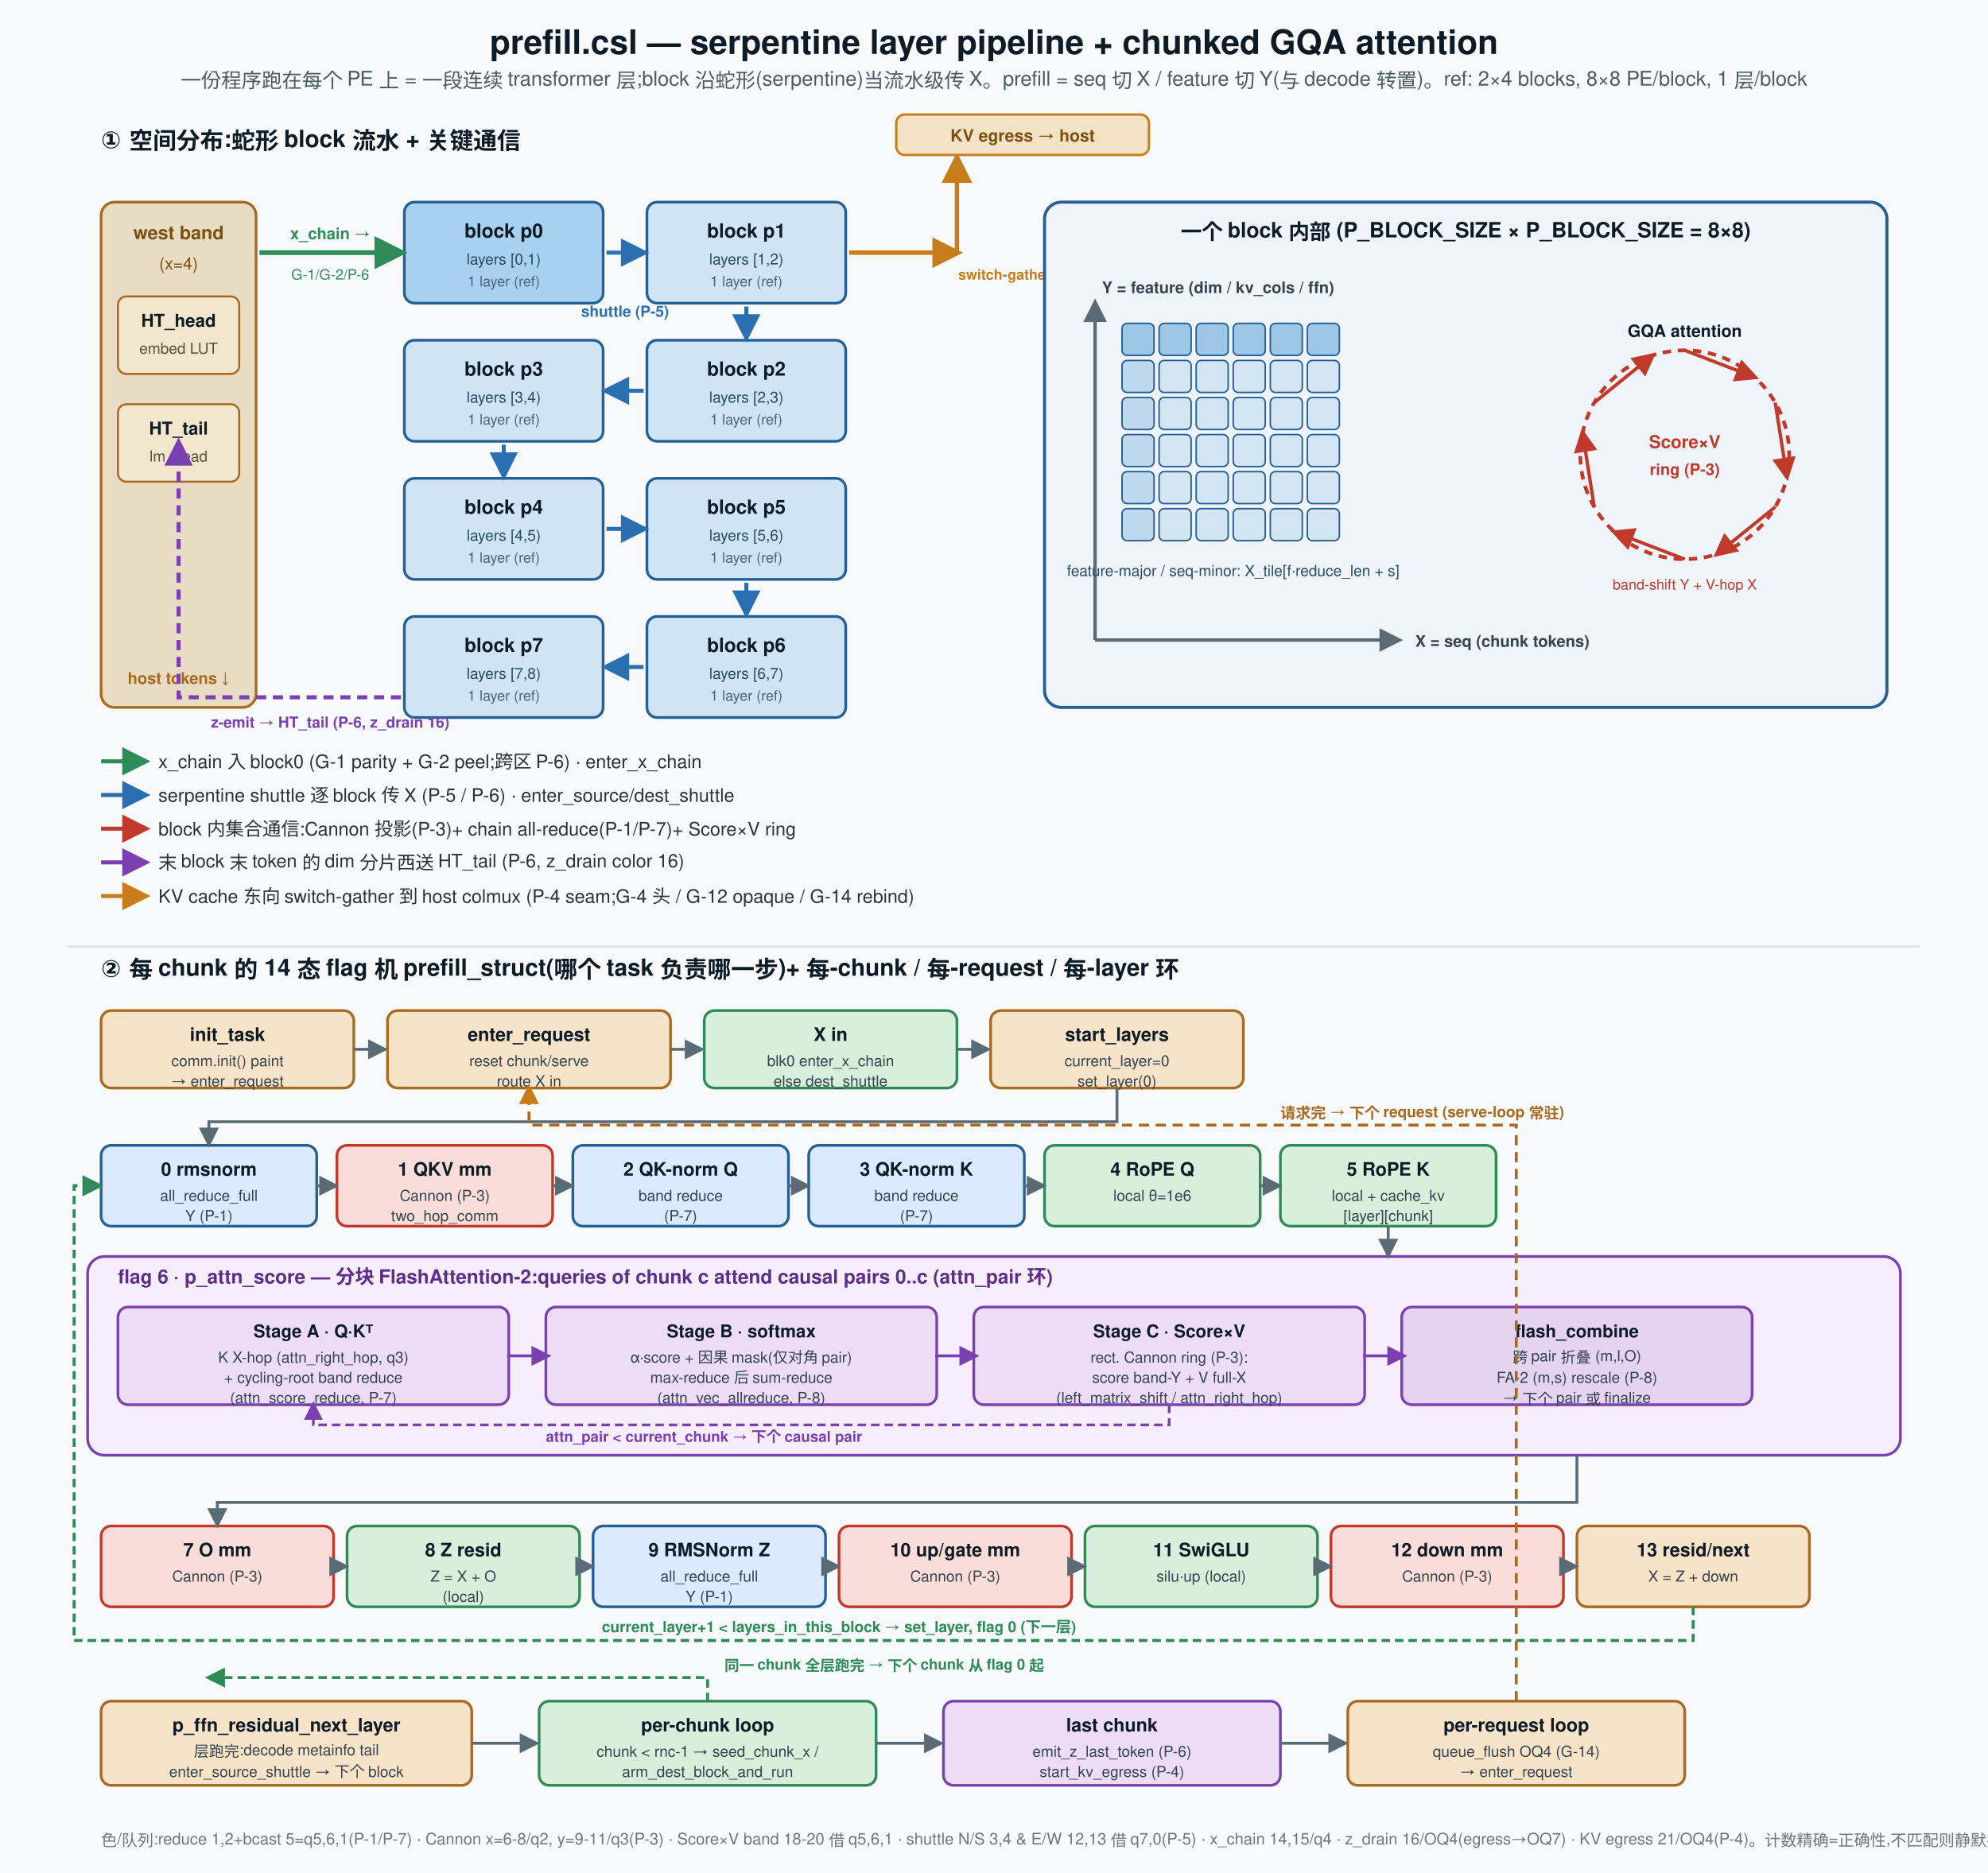
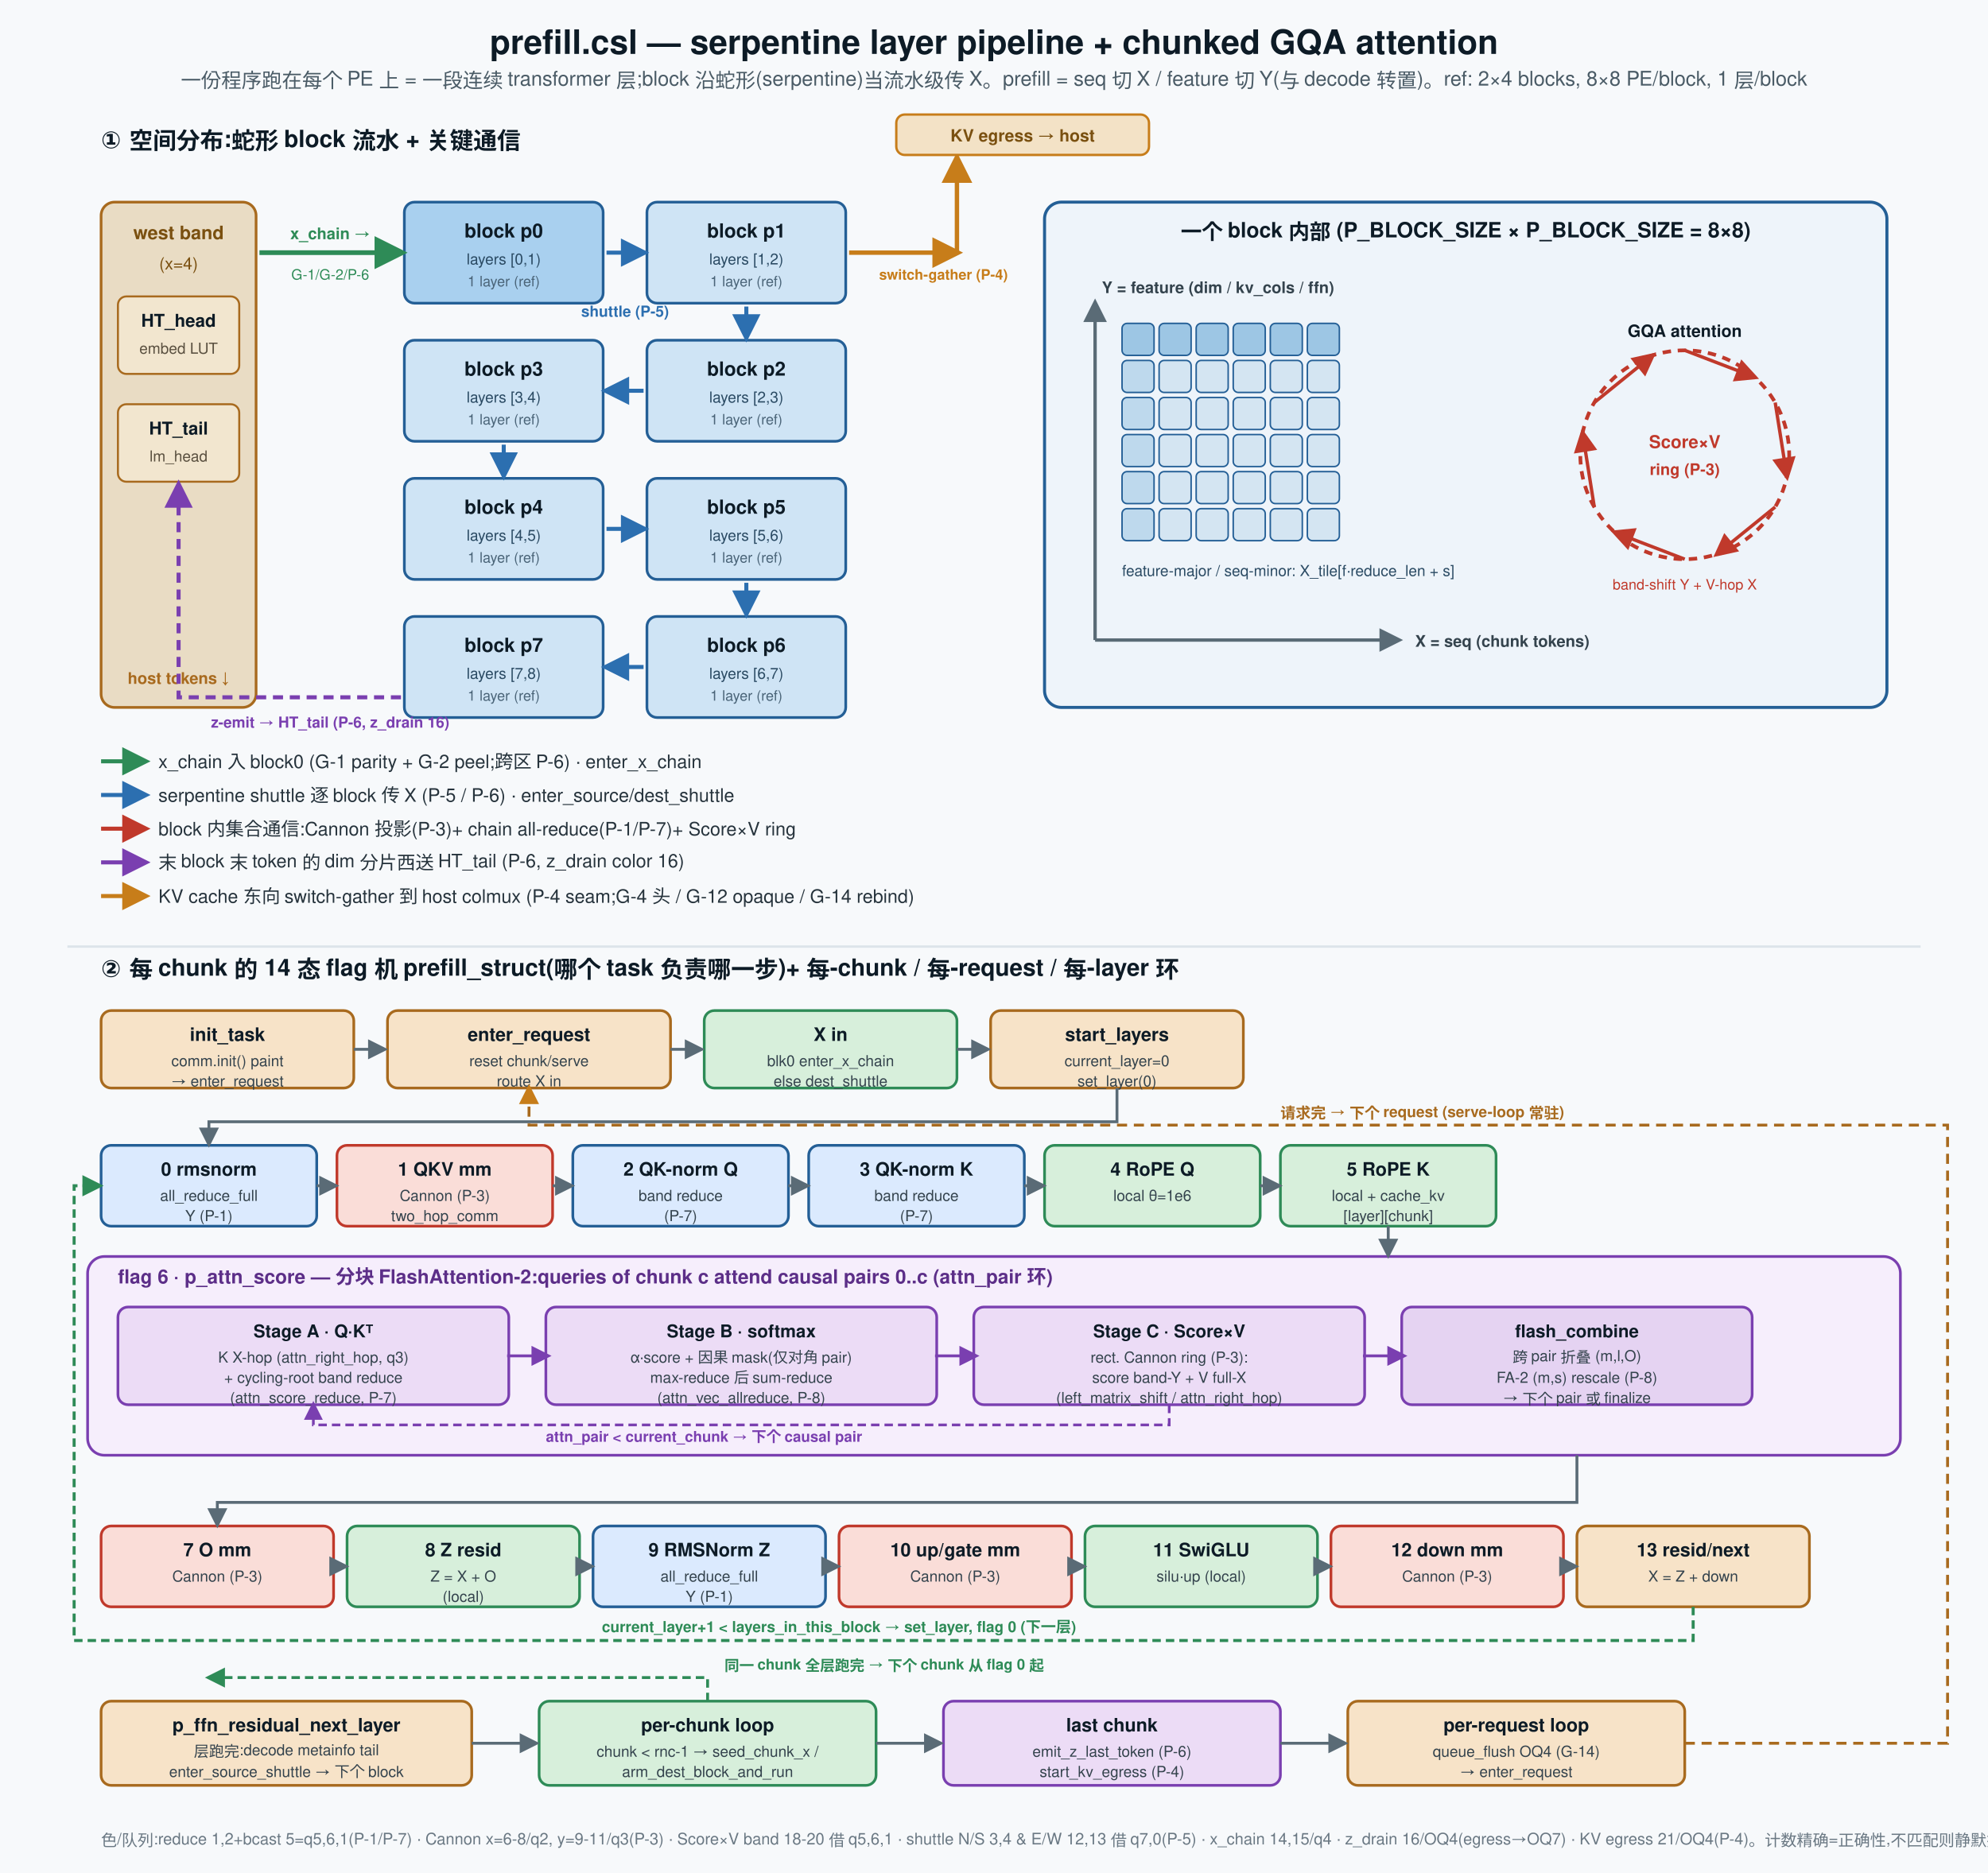
<svg xmlns="http://www.w3.org/2000/svg" width="1180" height="1112" viewBox="0 0 1180 1112" font-family="ui-sans-serif,Segoe UI,Helvetica,Arial">
  <defs>
    <marker id="ar" viewBox="0 0 10 10" refX="8" refY="5" markerWidth="7" markerHeight="7" orient="auto-start-reverse">
      <path d="M0 0 L10 5 L0 10 z" fill="#c0392b" />
    </marker>
    <marker id="ab" viewBox="0 0 10 10" refX="8" refY="5" markerWidth="7" markerHeight="7" orient="auto-start-reverse">
      <path d="M0 0 L10 5 L0 10 z" fill="#2c6fb0" />
    </marker>
    <marker id="ag" viewBox="0 0 10 10" refX="8" refY="5" markerWidth="7" markerHeight="7" orient="auto-start-reverse">
      <path d="M0 0 L10 5 L0 10 z" fill="#2e8b57" />
    </marker>
    <marker id="ap" viewBox="0 0 10 10" refX="8" refY="5" markerWidth="7" markerHeight="7" orient="auto-start-reverse">
      <path d="M0 0 L10 5 L0 10 z" fill="#7a3fb0" />
    </marker>
    <marker id="ao" viewBox="0 0 10 10" refX="8" refY="5" markerWidth="7" markerHeight="7" orient="auto-start-reverse">
      <path d="M0 0 L10 5 L0 10 z" fill="#c77d1a" />
    </marker>
    <marker id="ak" viewBox="0 0 10 10" refX="8" refY="5" markerWidth="7" markerHeight="7" orient="auto-start-reverse">
      <path d="M0 0 L10 5 L0 10 z" fill="#5a6b76" />
    </marker>
  </defs>
  <rect width="1180" height="1112" fill="#f7f9fb" />
  <text x="590.0" y="32" font-size="20" font-weight="700" fill="#0d1b26" text-anchor="middle">prefill.csl — serpentine layer pipeline + chunked GQA attention</text>
  <text x="590.0" y="52" font-size="12" font-weight="500" fill="#4a5b66" text-anchor="middle">一份程序跑在每个 PE 上 = 一段连续 transformer 层;block 沿蛇形(serpentine)当流水级传 X。prefill = seq 切 X / feature 切 Y(与 decode 转置)。ref: 2×4 blocks, 8×8 PE/block, 1 层/block</text>
  <text x="60" y="88" font-size="14" font-weight="700" fill="#0d1b26" text-anchor="start">① 空间分布:蛇形 block 流水 + 关键通信</text>
  <rect x="60" y="120" width="92" height="300" rx="8" fill="#e9dcc4" fill-opacity="1.0" stroke="#a86a1e" stroke-width="1.6" />
  <text x="106.0" y="142" font-size="11" font-weight="700" fill="#7a5010" text-anchor="middle">west band</text>
  <text x="106.0" y="160" font-size="10" font-weight="500" fill="#7a5010" text-anchor="middle">(x=4)</text>
  <rect x="70" y="176" width="72" height="46" rx="5" fill="#f2e6cf" fill-opacity="1.0" stroke="#a86a1e" stroke-width="1.2" />
  <text x="106.0" y="194" font-size="10.5" font-weight="700" fill="#0d1b26" text-anchor="middle">HT_head</text>
  <text x="106.0" y="210" font-size="9" font-weight="500" fill="#5a5040" text-anchor="middle">embed LUT</text>
  <rect x="70" y="240" width="72" height="46" rx="5" fill="#f2e6cf" fill-opacity="1.0" stroke="#a86a1e" stroke-width="1.2" />
  <text x="106.0" y="258" font-size="10.5" font-weight="700" fill="#0d1b26" text-anchor="middle">HT_tail</text>
  <text x="106.0" y="274" font-size="9" font-weight="500" fill="#5a5040" text-anchor="middle">lm_head</text>
  <text x="106.0" y="406" font-size="9.5" font-weight="600" fill="#a86a1e" text-anchor="middle">host tokens ↓</text>
  <rect x="240" y="120" width="118" height="60" rx="6" fill="#a9d0ef" fill-opacity="1.0" stroke="#245f96" stroke-width="1.6" />
  <text x="299.0" y="141" font-size="11.5" font-weight="700" fill="#0d1b26" text-anchor="middle">block p0</text>
  <text x="299.0" y="157" font-size="9" font-weight="500" fill="#2a4a63" text-anchor="middle">layers [0,1)</text>
  <text x="299.0" y="170" font-size="8.5" font-weight="500" fill="#4a6478" text-anchor="middle">1 layer (ref)</text>
  <rect x="384" y="120" width="118" height="60" rx="6" fill="#cfe4f5" fill-opacity="1.0" stroke="#245f96" stroke-width="1.6" />
  <text x="443.0" y="141" font-size="11.5" font-weight="700" fill="#0d1b26" text-anchor="middle">block p1</text>
  <text x="443.0" y="157" font-size="9" font-weight="500" fill="#2a4a63" text-anchor="middle">layers [1,2)</text>
  <text x="443.0" y="170" font-size="8.5" font-weight="500" fill="#4a6478" text-anchor="middle">1 layer (ref)</text>
  <rect x="384" y="202" width="118" height="60" rx="6" fill="#cfe4f5" fill-opacity="1.0" stroke="#245f96" stroke-width="1.6" />
  <text x="443.0" y="223" font-size="11.5" font-weight="700" fill="#0d1b26" text-anchor="middle">block p2</text>
  <text x="443.0" y="239" font-size="9" font-weight="500" fill="#2a4a63" text-anchor="middle">layers [2,3)</text>
  <text x="443.0" y="252" font-size="8.5" font-weight="500" fill="#4a6478" text-anchor="middle">1 layer (ref)</text>
  <rect x="240" y="202" width="118" height="60" rx="6" fill="#cfe4f5" fill-opacity="1.0" stroke="#245f96" stroke-width="1.6" />
  <text x="299.0" y="223" font-size="11.5" font-weight="700" fill="#0d1b26" text-anchor="middle">block p3</text>
  <text x="299.0" y="239" font-size="9" font-weight="500" fill="#2a4a63" text-anchor="middle">layers [3,4)</text>
  <text x="299.0" y="252" font-size="8.5" font-weight="500" fill="#4a6478" text-anchor="middle">1 layer (ref)</text>
  <rect x="240" y="284" width="118" height="60" rx="6" fill="#cfe4f5" fill-opacity="1.0" stroke="#245f96" stroke-width="1.6" />
  <text x="299.0" y="305" font-size="11.5" font-weight="700" fill="#0d1b26" text-anchor="middle">block p4</text>
  <text x="299.0" y="321" font-size="9" font-weight="500" fill="#2a4a63" text-anchor="middle">layers [4,5)</text>
  <text x="299.0" y="334" font-size="8.5" font-weight="500" fill="#4a6478" text-anchor="middle">1 layer (ref)</text>
  <rect x="384" y="284" width="118" height="60" rx="6" fill="#cfe4f5" fill-opacity="1.0" stroke="#245f96" stroke-width="1.6" />
  <text x="443.0" y="305" font-size="11.5" font-weight="700" fill="#0d1b26" text-anchor="middle">block p5</text>
  <text x="443.0" y="321" font-size="9" font-weight="500" fill="#2a4a63" text-anchor="middle">layers [5,6)</text>
  <text x="443.0" y="334" font-size="8.5" font-weight="500" fill="#4a6478" text-anchor="middle">1 layer (ref)</text>
  <rect x="384" y="366" width="118" height="60" rx="6" fill="#cfe4f5" fill-opacity="1.0" stroke="#245f96" stroke-width="1.6" />
  <text x="443.0" y="387" font-size="11.5" font-weight="700" fill="#0d1b26" text-anchor="middle">block p6</text>
  <text x="443.0" y="403" font-size="9" font-weight="500" fill="#2a4a63" text-anchor="middle">layers [6,7)</text>
  <text x="443.0" y="416" font-size="8.5" font-weight="500" fill="#4a6478" text-anchor="middle">1 layer (ref)</text>
  <rect x="240" y="366" width="118" height="60" rx="6" fill="#cfe4f5" fill-opacity="1.0" stroke="#245f96" stroke-width="1.6" />
  <text x="299.0" y="387" font-size="11.5" font-weight="700" fill="#0d1b26" text-anchor="middle">block p7</text>
  <text x="299.0" y="403" font-size="9" font-weight="500" fill="#2a4a63" text-anchor="middle">layers [7,8)</text>
  <text x="299.0" y="416" font-size="8.5" font-weight="500" fill="#4a6478" text-anchor="middle">1 layer (ref)</text>
  <line x1="360" y1="150.0" x2="382" y2="150.0" stroke="#2c6fb0" stroke-width="2.4" marker-end="url(#ab)" />
  <line x1="443.0" y1="182" x2="443.0" y2="200" stroke="#2c6fb0" stroke-width="2.4" marker-end="url(#ab)" />
  <line x1="382" y1="232.0" x2="360" y2="232.0" stroke="#2c6fb0" stroke-width="2.4" marker-end="url(#ab)" />
  <line x1="299.0" y1="264" x2="299.0" y2="282" stroke="#2c6fb0" stroke-width="2.4" marker-end="url(#ab)" />
  <line x1="360" y1="314.0" x2="382" y2="314.0" stroke="#2c6fb0" stroke-width="2.4" marker-end="url(#ab)" />
  <line x1="443.0" y1="346" x2="443.0" y2="364" stroke="#2c6fb0" stroke-width="2.4" marker-end="url(#ab)" />
  <line x1="382" y1="396.0" x2="360" y2="396.0" stroke="#2c6fb0" stroke-width="2.4" marker-end="url(#ab)" />
  <text x="371.0" y="188" font-size="9" font-weight="700" fill="#2c6fb0" text-anchor="middle">shuttle (P-5)</text>
  <line x1="154" y1="150.0" x2="238" y2="150.0" stroke="#2e8b57" stroke-width="2.8" marker-end="url(#ag)" />
  <text x="196.0" y="142.0" font-size="9.5" font-weight="700" fill="#2e8b57" text-anchor="middle">x_chain →</text>
  <text x="196.0" y="166.0" font-size="8.5" font-weight="500" fill="#2e8b57" text-anchor="middle">G-1/G-2/P-6</text>
-   <path d="M 238 414 L 106.0 414 L 106.0 263" fill="none" stroke="#7a3fb0" stroke-width="2.4" stroke-dasharray="6 4" marker-end="url(#ap)" />
+   <path d="M 238 414 L 106.0 414 L 106.0 288" fill="none" stroke="#7a3fb0" stroke-width="2.4" stroke-dasharray="6 4" marker-end="url(#ap)" />
  <text x="196.0" y="432" font-size="9" font-weight="700" fill="#7a3fb0" text-anchor="middle">z-emit → HT_tail (P-6, z_drain 16)</text>
  <line x1="504" y1="150.0" x2="568" y2="150.0" stroke="#c77d1a" stroke-width="2.6" marker-end="url(#ao)" />
  <path d="M 568 150.0 L 568 94" fill="none" stroke="#c77d1a" stroke-width="2.6" marker-end="url(#ao)" />
  <rect x="532" y="68" width="150" height="24" rx="5" fill="#f3e2c6" fill-opacity="1.0" stroke="#c77d1a" stroke-width="1.4" />
  <text x="607" y="84" font-size="10" font-weight="700" fill="#7a5010" text-anchor="middle">KV egress → host</text>
-   <text x="607" y="166.0" font-size="8.5" font-weight="600" fill="#c77d1a" text-anchor="middle">switch-gather (P-4)</text>
+   <text x="560" y="166.0" font-size="8.5" font-weight="600" fill="#c77d1a" text-anchor="middle">switch-gather (P-4)</text>
  <rect x="620" y="120" width="500" height="300" rx="10" fill="#eef4fa" fill-opacity="1.0" stroke="#245f96" stroke-width="1.8" />
  <text x="870.0" y="142" font-size="12.5" font-weight="700" fill="#0d1b26" text-anchor="middle">一个 block 内部 (P_BLOCK_SIZE × P_BLOCK_SIZE = 8×8)</text>
  <line x1="650" y1="380" x2="830" y2="380" stroke="#5a6b76" stroke-width="2" marker-end="url(#ak)" />
  <text x="840" y="384" font-size="9.5" font-weight="600" fill="#34434d" text-anchor="start">X = seq (chunk tokens)</text>
  <line x1="650" y1="380" x2="650" y2="180" stroke="#5a6b76" stroke-width="2" marker-end="url(#ak)" />
  <text x="654" y="174" font-size="9.5" font-weight="600" fill="#34434d" text-anchor="start">Y = feature (dim / kv_cols / ffn)</text>
  <rect x="666" y="192" width="19" height="19" rx="3" fill="#8fbfe0" fill-opacity="0.85" stroke="#245f96" stroke-width="0.9" />
  <rect x="688" y="192" width="19" height="19" rx="3" fill="#8fbfe0" fill-opacity="0.85" stroke="#245f96" stroke-width="0.9" />
  <rect x="710" y="192" width="19" height="19" rx="3" fill="#8fbfe0" fill-opacity="0.85" stroke="#245f96" stroke-width="0.9" />
  <rect x="732" y="192" width="19" height="19" rx="3" fill="#8fbfe0" fill-opacity="0.85" stroke="#245f96" stroke-width="0.9" />
  <rect x="754" y="192" width="19" height="19" rx="3" fill="#8fbfe0" fill-opacity="0.85" stroke="#245f96" stroke-width="0.9" />
  <rect x="776" y="192" width="19" height="19" rx="3" fill="#8fbfe0" fill-opacity="0.85" stroke="#245f96" stroke-width="0.9" />
  <rect x="666" y="214" width="19" height="19" rx="3" fill="#8fbfe0" fill-opacity="0.5" stroke="#245f96" stroke-width="0.9" />
  <rect x="688" y="214" width="19" height="19" rx="3" fill="#8fbfe0" fill-opacity="0.28" stroke="#245f96" stroke-width="0.9" />
  <rect x="710" y="214" width="19" height="19" rx="3" fill="#8fbfe0" fill-opacity="0.28" stroke="#245f96" stroke-width="0.9" />
  <rect x="732" y="214" width="19" height="19" rx="3" fill="#8fbfe0" fill-opacity="0.28" stroke="#245f96" stroke-width="0.9" />
  <rect x="754" y="214" width="19" height="19" rx="3" fill="#8fbfe0" fill-opacity="0.28" stroke="#245f96" stroke-width="0.9" />
  <rect x="776" y="214" width="19" height="19" rx="3" fill="#8fbfe0" fill-opacity="0.28" stroke="#245f96" stroke-width="0.9" />
  <rect x="666" y="236" width="19" height="19" rx="3" fill="#8fbfe0" fill-opacity="0.5" stroke="#245f96" stroke-width="0.9" />
  <rect x="688" y="236" width="19" height="19" rx="3" fill="#8fbfe0" fill-opacity="0.28" stroke="#245f96" stroke-width="0.9" />
  <rect x="710" y="236" width="19" height="19" rx="3" fill="#8fbfe0" fill-opacity="0.28" stroke="#245f96" stroke-width="0.9" />
  <rect x="732" y="236" width="19" height="19" rx="3" fill="#8fbfe0" fill-opacity="0.28" stroke="#245f96" stroke-width="0.9" />
  <rect x="754" y="236" width="19" height="19" rx="3" fill="#8fbfe0" fill-opacity="0.28" stroke="#245f96" stroke-width="0.9" />
  <rect x="776" y="236" width="19" height="19" rx="3" fill="#8fbfe0" fill-opacity="0.28" stroke="#245f96" stroke-width="0.9" />
  <rect x="666" y="258" width="19" height="19" rx="3" fill="#8fbfe0" fill-opacity="0.5" stroke="#245f96" stroke-width="0.9" />
  <rect x="688" y="258" width="19" height="19" rx="3" fill="#8fbfe0" fill-opacity="0.28" stroke="#245f96" stroke-width="0.9" />
  <rect x="710" y="258" width="19" height="19" rx="3" fill="#8fbfe0" fill-opacity="0.28" stroke="#245f96" stroke-width="0.9" />
  <rect x="732" y="258" width="19" height="19" rx="3" fill="#8fbfe0" fill-opacity="0.28" stroke="#245f96" stroke-width="0.9" />
  <rect x="754" y="258" width="19" height="19" rx="3" fill="#8fbfe0" fill-opacity="0.28" stroke="#245f96" stroke-width="0.9" />
  <rect x="776" y="258" width="19" height="19" rx="3" fill="#8fbfe0" fill-opacity="0.28" stroke="#245f96" stroke-width="0.9" />
  <rect x="666" y="280" width="19" height="19" rx="3" fill="#8fbfe0" fill-opacity="0.5" stroke="#245f96" stroke-width="0.9" />
  <rect x="688" y="280" width="19" height="19" rx="3" fill="#8fbfe0" fill-opacity="0.28" stroke="#245f96" stroke-width="0.9" />
  <rect x="710" y="280" width="19" height="19" rx="3" fill="#8fbfe0" fill-opacity="0.28" stroke="#245f96" stroke-width="0.9" />
  <rect x="732" y="280" width="19" height="19" rx="3" fill="#8fbfe0" fill-opacity="0.28" stroke="#245f96" stroke-width="0.9" />
  <rect x="754" y="280" width="19" height="19" rx="3" fill="#8fbfe0" fill-opacity="0.28" stroke="#245f96" stroke-width="0.9" />
  <rect x="776" y="280" width="19" height="19" rx="3" fill="#8fbfe0" fill-opacity="0.28" stroke="#245f96" stroke-width="0.9" />
  <rect x="666" y="302" width="19" height="19" rx="3" fill="#8fbfe0" fill-opacity="0.5" stroke="#245f96" stroke-width="0.9" />
  <rect x="688" y="302" width="19" height="19" rx="3" fill="#8fbfe0" fill-opacity="0.28" stroke="#245f96" stroke-width="0.9" />
  <rect x="710" y="302" width="19" height="19" rx="3" fill="#8fbfe0" fill-opacity="0.28" stroke="#245f96" stroke-width="0.9" />
  <rect x="732" y="302" width="19" height="19" rx="3" fill="#8fbfe0" fill-opacity="0.28" stroke="#245f96" stroke-width="0.9" />
  <rect x="754" y="302" width="19" height="19" rx="3" fill="#8fbfe0" fill-opacity="0.28" stroke="#245f96" stroke-width="0.9" />
  <rect x="776" y="302" width="19" height="19" rx="3" fill="#8fbfe0" fill-opacity="0.28" stroke="#245f96" stroke-width="0.9" />
-   <text x="732" y="342" font-size="9" font-weight="500" fill="#2a4a63" text-anchor="middle">feature-major / seq-minor: X_tile[f·reduce_len + s]</text>
+   <text x="666" y="342" font-size="9" font-weight="500" fill="#2a4a63" text-anchor="start">feature-major / seq-minor: X_tile[f·reduce_len + s]</text>
  <circle cx="1000" cy="270" r="62" fill="none" stroke="#c0392b" stroke-width="2.2" stroke-dasharray="5 4" />
  <line x1="1000.0" y1="208.0" x2="1041.486" y2="223.925" stroke="#c0392b" stroke-width="2.0" marker-end="url(#ar)" />
  <line x1="1053.694" y1="239.0" x2="1060.645" y2="282.891" stroke="#c0392b" stroke-width="2.0" marker-end="url(#ar)" />
  <line x1="1053.694" y1="301.0" x2="1019.159" y2="328.966" stroke="#c0392b" stroke-width="2.0" marker-end="url(#ar)" />
  <line x1="1000.0" y1="332.0" x2="958.514" y2="316.075" stroke="#c0392b" stroke-width="2.0" marker-end="url(#ar)" />
  <line x1="946.306" y1="301.0" x2="939.355" y2="257.109" stroke="#c0392b" stroke-width="2.0" marker-end="url(#ar)" />
  <line x1="946.306" y1="239.0" x2="980.841" y2="211.034" stroke="#c0392b" stroke-width="2.0" marker-end="url(#ar)" />
  <text x="1000" y="266" font-size="10.5" font-weight="700" fill="#c0392b" text-anchor="middle">Score×V</text>
  <text x="1000" y="282" font-size="9.5" font-weight="600" fill="#c0392b" text-anchor="middle">ring (P-3)</text>
  <text x="1000" y="350" font-size="8.5" font-weight="500" fill="#c0392b" text-anchor="middle">band-shift Y + V-hop X</text>
  <text x="1000" y="200" font-size="10" font-weight="700" fill="#0d1b26" text-anchor="middle">GQA attention</text>
  <line x1="60" y1="452" x2="86" y2="452" stroke="#2e8b57" stroke-width="2.4" marker-end="url(#ag)" />
  <text x="94" y="456" font-size="11" font-weight="500" fill="#26333c" text-anchor="start">x_chain 入 block0 (G-1 parity + G-2 peel;跨区 P-6)  ·  enter_x_chain</text>
  <line x1="60" y1="472" x2="86" y2="472" stroke="#2c6fb0" stroke-width="2.4" marker-end="url(#ab)" />
  <text x="94" y="476" font-size="11" font-weight="500" fill="#26333c" text-anchor="start">serpentine shuttle 逐 block 传 X (P-5 / P-6)  ·  enter_source/dest_shuttle</text>
  <line x1="60" y1="492" x2="86" y2="492" stroke="#c0392b" stroke-width="2.4" marker-end="url(#ar)" />
  <text x="94" y="496" font-size="11" font-weight="500" fill="#26333c" text-anchor="start">block 内集合通信:Cannon 投影(P-3)+ chain all-reduce(P-1/P-7)+ Score×V ring</text>
  <line x1="60" y1="512" x2="86" y2="512" stroke="#7a3fb0" stroke-width="2.4" marker-end="url(#ap)" />
  <text x="94" y="516" font-size="11" font-weight="500" fill="#26333c" text-anchor="start">末 block 末 token 的 dim 分片西送 HT_tail (P-6, z_drain color 16)</text>
  <line x1="60" y1="532" x2="86" y2="532" stroke="#c77d1a" stroke-width="2.4" marker-end="url(#ao)" />
  <text x="94" y="536" font-size="11" font-weight="500" fill="#26333c" text-anchor="start">KV cache 东向 switch-gather 到 host colmux (P-4 seam;G-4 头 / G-12 opaque / G-14 rebind)</text>
  <line x1="40" y1="562" x2="1140" y2="562" stroke="#dce4ea" stroke-width="1.4" />
  <text x="60" y="580" font-size="14" font-weight="700" fill="#0d1b26" text-anchor="start">② 每 chunk 的 14 态 flag 机 prefill_struct(哪个 task 负责哪一步)+ 每-chunk / 每-request / 每-layer 环</text>
  <rect x="60" y="600" width="150" height="46" rx="6" fill="#f7e3c8" fill-opacity="1.0" stroke="#a86a1e" stroke-width="1.6" />
  <text x="135.0" y="618" font-size="11" font-weight="700" fill="#0d1b26" text-anchor="middle">init_task</text>
  <text x="135.0" y="633" font-size="9" font-weight="500" fill="#34434d" text-anchor="middle">comm.init() paint</text>
  <text x="135.0" y="645" font-size="9" font-weight="500" fill="#34434d" text-anchor="middle">→ enter_request</text>
  <rect x="230" y="600" width="168" height="46" rx="6" fill="#f7e3c8" fill-opacity="1.0" stroke="#a86a1e" stroke-width="1.6" />
  <text x="314.0" y="618" font-size="11" font-weight="700" fill="#0d1b26" text-anchor="middle">enter_request</text>
  <text x="314.0" y="633" font-size="9" font-weight="500" fill="#34434d" text-anchor="middle">reset chunk/serve</text>
  <text x="314.0" y="645" font-size="9" font-weight="500" fill="#34434d" text-anchor="middle">route X in</text>
  <rect x="418" y="600" width="150" height="46" rx="6" fill="#d7efdb" fill-opacity="1.0" stroke="#2e8b57" stroke-width="1.6" />
  <text x="493.0" y="618" font-size="11" font-weight="700" fill="#0d1b26" text-anchor="middle">X in</text>
  <text x="493.0" y="633" font-size="9" font-weight="500" fill="#34434d" text-anchor="middle">blk0 enter_x_chain</text>
  <text x="493.0" y="645" font-size="9" font-weight="500" fill="#34434d" text-anchor="middle">else dest_shuttle</text>
  <rect x="588" y="600" width="150" height="46" rx="6" fill="#f7e3c8" fill-opacity="1.0" stroke="#a86a1e" stroke-width="1.6" />
  <text x="663.0" y="618" font-size="11" font-weight="700" fill="#0d1b26" text-anchor="middle">start_layers</text>
  <text x="663.0" y="633" font-size="9" font-weight="500" fill="#34434d" text-anchor="middle">current_layer=0</text>
  <text x="663.0" y="645" font-size="9" font-weight="500" fill="#34434d" text-anchor="middle">set_layer(0)</text>
  <line x1="210" y1="623" x2="228" y2="623" stroke="#5a6b76" stroke-width="1.7" marker-end="url(#ak)" />
  <line x1="398" y1="623" x2="416" y2="623" stroke="#5a6b76" stroke-width="1.7" marker-end="url(#ak)" />
  <line x1="568" y1="623" x2="586" y2="623" stroke="#5a6b76" stroke-width="1.7" marker-end="url(#ak)" />
  <rect x="60" y="680" width="128" height="48" rx="6" fill="#dbeafe" fill-opacity="1.0" stroke="#245f96" stroke-width="1.6" />
  <text x="124.0" y="698" font-size="11" font-weight="700" fill="#0d1b26" text-anchor="middle">0 rmsnorm</text>
  <text x="124.0" y="713" font-size="9" font-weight="500" fill="#34434d" text-anchor="middle">all_reduce_full</text>
  <text x="124.0" y="725" font-size="9" font-weight="500" fill="#34434d" text-anchor="middle">Y (P-1)</text>
  <rect x="200" y="680" width="128" height="48" rx="6" fill="#faddd8" fill-opacity="1.0" stroke="#c0392b" stroke-width="1.6" />
  <text x="264.0" y="698" font-size="11" font-weight="700" fill="#0d1b26" text-anchor="middle">1 QKV mm</text>
  <text x="264.0" y="713" font-size="9" font-weight="500" fill="#34434d" text-anchor="middle">Cannon (P-3)</text>
  <text x="264.0" y="725" font-size="9" font-weight="500" fill="#34434d" text-anchor="middle">two_hop_comm</text>
  <rect x="340" y="680" width="128" height="48" rx="6" fill="#dbeafe" fill-opacity="1.0" stroke="#245f96" stroke-width="1.6" />
  <text x="404.0" y="698" font-size="11" font-weight="700" fill="#0d1b26" text-anchor="middle">2 QK-norm Q</text>
  <text x="404.0" y="713" font-size="9" font-weight="500" fill="#34434d" text-anchor="middle">band reduce</text>
  <text x="404.0" y="725" font-size="9" font-weight="500" fill="#34434d" text-anchor="middle">(P-7)</text>
  <rect x="480" y="680" width="128" height="48" rx="6" fill="#dbeafe" fill-opacity="1.0" stroke="#245f96" stroke-width="1.6" />
  <text x="544.0" y="698" font-size="11" font-weight="700" fill="#0d1b26" text-anchor="middle">3 QK-norm K</text>
  <text x="544.0" y="713" font-size="9" font-weight="500" fill="#34434d" text-anchor="middle">band reduce</text>
  <text x="544.0" y="725" font-size="9" font-weight="500" fill="#34434d" text-anchor="middle">(P-7)</text>
  <rect x="620" y="680" width="128" height="48" rx="6" fill="#d7efdb" fill-opacity="1.0" stroke="#2e8b57" stroke-width="1.6" />
  <text x="684.0" y="698" font-size="11" font-weight="700" fill="#0d1b26" text-anchor="middle">4 RoPE Q</text>
  <text x="684.0" y="713" font-size="9" font-weight="500" fill="#34434d" text-anchor="middle">local θ=1e6</text>
  <rect x="760" y="680" width="128" height="48" rx="6" fill="#d7efdb" fill-opacity="1.0" stroke="#2e8b57" stroke-width="1.6" />
  <text x="824.0" y="698" font-size="11" font-weight="700" fill="#0d1b26" text-anchor="middle">5 RoPE K</text>
  <text x="824.0" y="713" font-size="9" font-weight="500" fill="#34434d" text-anchor="middle">local + cache_kv</text>
  <text x="824.0" y="725" font-size="9" font-weight="500" fill="#34434d" text-anchor="middle">[layer][chunk]</text>
  <line x1="188" y1="704.0" x2="199" y2="704.0" stroke="#5a6b76" stroke-width="1.7" marker-end="url(#ak)" />
  <line x1="328" y1="704.0" x2="339" y2="704.0" stroke="#5a6b76" stroke-width="1.7" marker-end="url(#ak)" />
  <line x1="468" y1="704.0" x2="479" y2="704.0" stroke="#5a6b76" stroke-width="1.7" marker-end="url(#ak)" />
  <line x1="608" y1="704.0" x2="619" y2="704.0" stroke="#5a6b76" stroke-width="1.7" marker-end="url(#ak)" />
  <line x1="748" y1="704.0" x2="759" y2="704.0" stroke="#5a6b76" stroke-width="1.7" marker-end="url(#ak)" />
  <path d="M 663 646 L 663 666 L 124.0 666 L 124.0 679" fill="none" stroke="#5a6b76" stroke-width="1.7" marker-end="url(#ak)" />
  <rect x="52" y="746" width="1076" height="118" rx="10" fill="#f6eefc" fill-opacity="1.0" stroke="#7a3fb0" stroke-width="1.6" />
  <text x="70" y="762" font-size="11.5" font-weight="700" fill="#5c2e88" text-anchor="start">flag 6 · p_attn_score — 分块 FlashAttention-2:queries of chunk c attend causal pairs 0..c (attn_pair 环)</text>
  <rect x="70" y="776" width="232" height="58" rx="6" fill="#ecdcf6" fill-opacity="1.0" stroke="#7a3fb0" stroke-width="1.6" />
  <text x="186.0" y="794" font-size="10.5" font-weight="700" fill="#0d1b26" text-anchor="middle">Stage A · Q·Kᵀ</text>
  <text x="186.0" y="809" font-size="9" font-weight="500" fill="#34434d" text-anchor="middle">K X-hop (attn_right_hop, q3)</text>
  <text x="186.0" y="821" font-size="9" font-weight="500" fill="#34434d" text-anchor="middle">+ cycling-root band reduce</text>
  <text x="186.0" y="833" font-size="9" font-weight="500" fill="#34434d" text-anchor="middle">(attn_score_reduce, P-7)</text>
  <rect x="324" y="776" width="232" height="58" rx="6" fill="#ecdcf6" fill-opacity="1.0" stroke="#7a3fb0" stroke-width="1.6" />
  <text x="440.0" y="794" font-size="10.5" font-weight="700" fill="#0d1b26" text-anchor="middle">Stage B · softmax</text>
  <text x="440.0" y="809" font-size="9" font-weight="500" fill="#34434d" text-anchor="middle">α·score + 因果 mask(仅对角 pair)</text>
  <text x="440.0" y="821" font-size="9" font-weight="500" fill="#34434d" text-anchor="middle">max-reduce 后 sum-reduce</text>
  <text x="440.0" y="833" font-size="9" font-weight="500" fill="#34434d" text-anchor="middle">(attn_vec_allreduce, P-8)</text>
  <rect x="578" y="776" width="232" height="58" rx="6" fill="#ecdcf6" fill-opacity="1.0" stroke="#7a3fb0" stroke-width="1.6" />
  <text x="694.0" y="794" font-size="10.5" font-weight="700" fill="#0d1b26" text-anchor="middle">Stage C · Score×V</text>
  <text x="694.0" y="809" font-size="9" font-weight="500" fill="#34434d" text-anchor="middle">rect. Cannon ring (P-3):</text>
  <text x="694.0" y="821" font-size="9" font-weight="500" fill="#34434d" text-anchor="middle">score band-Y + V full-X</text>
  <text x="694.0" y="833" font-size="9" font-weight="500" fill="#34434d" text-anchor="middle">(left_matrix_shift / attn_right_hop)</text>
  <rect x="832" y="776" width="208" height="58" rx="6" fill="#e5d3f2" fill-opacity="1.0" stroke="#7a3fb0" stroke-width="1.6" />
  <text x="936.0" y="794" font-size="10.5" font-weight="700" fill="#0d1b26" text-anchor="middle">flash_combine</text>
  <text x="936.0" y="809" font-size="9" font-weight="500" fill="#34434d" text-anchor="middle">跨 pair 折叠 (m,l,O)</text>
  <text x="936.0" y="821" font-size="9" font-weight="500" fill="#34434d" text-anchor="middle">FA-2 (m,s) rescale (P-8)</text>
  <text x="936.0" y="833" font-size="9" font-weight="500" fill="#34434d" text-anchor="middle">→ 下个 pair 或 finalize</text>
  <line x1="301" y1="805.0" x2="325" y2="805.0" stroke="#7a3fb0" stroke-width="1.7" marker-end="url(#ap)" />
  <line x1="555" y1="805.0" x2="579" y2="805.0" stroke="#7a3fb0" stroke-width="1.7" marker-end="url(#ap)" />
  <line x1="809" y1="805.0" x2="833" y2="805.0" stroke="#7a3fb0" stroke-width="1.7" marker-end="url(#ap)" />
  <path d="M 694.0 834 L 694.0 846 L 186.0 846 L 186.0 834" fill="none" stroke="#7a3fb0" stroke-width="1.6" stroke-dasharray="5 3" marker-end="url(#ap)" />
  <text x="324" y="856" font-size="8.8" font-weight="600" fill="#7a3fb0" text-anchor="start">attn_pair &lt; current_chunk → 下个 causal pair</text>
  <path d="M 824.0 728 L 824.0 745" fill="none" stroke="#5a6b76" stroke-width="1.7" marker-end="url(#ak)" />
  <rect x="60" y="906" width="138" height="48" rx="6" fill="#faddd8" fill-opacity="1.0" stroke="#c0392b" stroke-width="1.6" />
  <text x="129.0" y="924" font-size="11" font-weight="700" fill="#0d1b26" text-anchor="middle">7 O mm</text>
  <text x="129.0" y="939" font-size="9" font-weight="500" fill="#34434d" text-anchor="middle">Cannon (P-3)</text>
  <rect x="206" y="906" width="138" height="48" rx="6" fill="#d7efdb" fill-opacity="1.0" stroke="#2e8b57" stroke-width="1.6" />
  <text x="275.0" y="924" font-size="11" font-weight="700" fill="#0d1b26" text-anchor="middle">8 Z resid</text>
  <text x="275.0" y="939" font-size="9" font-weight="500" fill="#34434d" text-anchor="middle">Z = X + O</text>
  <text x="275.0" y="951" font-size="9" font-weight="500" fill="#34434d" text-anchor="middle">(local)</text>
  <rect x="352" y="906" width="138" height="48" rx="6" fill="#dbeafe" fill-opacity="1.0" stroke="#245f96" stroke-width="1.6" />
  <text x="421.0" y="924" font-size="11" font-weight="700" fill="#0d1b26" text-anchor="middle">9 RMSNorm Z</text>
  <text x="421.0" y="939" font-size="9" font-weight="500" fill="#34434d" text-anchor="middle">all_reduce_full</text>
  <text x="421.0" y="951" font-size="9" font-weight="500" fill="#34434d" text-anchor="middle">Y (P-1)</text>
  <rect x="498" y="906" width="138" height="48" rx="6" fill="#faddd8" fill-opacity="1.0" stroke="#c0392b" stroke-width="1.6" />
  <text x="567.0" y="924" font-size="11" font-weight="700" fill="#0d1b26" text-anchor="middle">10 up/gate mm</text>
  <text x="567.0" y="939" font-size="9" font-weight="500" fill="#34434d" text-anchor="middle">Cannon (P-3)</text>
  <rect x="644" y="906" width="138" height="48" rx="6" fill="#d7efdb" fill-opacity="1.0" stroke="#2e8b57" stroke-width="1.6" />
  <text x="713.0" y="924" font-size="11" font-weight="700" fill="#0d1b26" text-anchor="middle">11 SwiGLU</text>
  <text x="713.0" y="939" font-size="9" font-weight="500" fill="#34434d" text-anchor="middle">silu·up (local)</text>
  <rect x="790" y="906" width="138" height="48" rx="6" fill="#faddd8" fill-opacity="1.0" stroke="#c0392b" stroke-width="1.6" />
  <text x="859.0" y="924" font-size="11" font-weight="700" fill="#0d1b26" text-anchor="middle">12 down mm</text>
  <text x="859.0" y="939" font-size="9" font-weight="500" fill="#34434d" text-anchor="middle">Cannon (P-3)</text>
  <rect x="936" y="906" width="138" height="48" rx="6" fill="#f7e3c8" fill-opacity="1.0" stroke="#a86a1e" stroke-width="1.6" />
  <text x="1005.0" y="924" font-size="11" font-weight="700" fill="#0d1b26" text-anchor="middle">13 resid/next</text>
  <text x="1005.0" y="939" font-size="9" font-weight="500" fill="#34434d" text-anchor="middle">X = Z + down</text>
  <line x1="198" y1="930.0" x2="205" y2="930.0" stroke="#5a6b76" stroke-width="1.7" marker-end="url(#ak)" />
  <line x1="344" y1="930.0" x2="351" y2="930.0" stroke="#5a6b76" stroke-width="1.7" marker-end="url(#ak)" />
  <line x1="490" y1="930.0" x2="497" y2="930.0" stroke="#5a6b76" stroke-width="1.7" marker-end="url(#ak)" />
  <line x1="636" y1="930.0" x2="643" y2="930.0" stroke="#5a6b76" stroke-width="1.7" marker-end="url(#ak)" />
  <line x1="782" y1="930.0" x2="789" y2="930.0" stroke="#5a6b76" stroke-width="1.7" marker-end="url(#ak)" />
  <line x1="928" y1="930.0" x2="935" y2="930.0" stroke="#5a6b76" stroke-width="1.7" marker-end="url(#ak)" />
  <path d="M 936.0 864 L 936.0 892 L 129.0 892 L 129.0 905" fill="none" stroke="#5a6b76" stroke-width="1.7" marker-end="url(#ak)" />
  <path d="M 1005.0 954 L 1005.0 974 L 44 974 L 44 704.0 L 59 704.0" fill="none" stroke="#2e8b57" stroke-width="1.8" stroke-dasharray="5 3" marker-end="url(#ag)" />
  <text x="498" y="969" font-size="9" font-weight="700" fill="#2e8b57" text-anchor="middle">current_layer+1 &lt; layers_in_this_block → set_layer, flag 0 (下一层)</text>
  <rect x="60" y="1010" width="220" height="50" rx="6" fill="#f7e3c8" fill-opacity="1.0" stroke="#a86a1e" stroke-width="1.6" />
  <text x="170.0" y="1028" font-size="11" font-weight="700" fill="#0d1b26" text-anchor="middle">p_ffn_residual_next_layer</text>
  <text x="170.0" y="1043" font-size="9" font-weight="500" fill="#34434d" text-anchor="middle">层跑完:decode metainfo tail</text>
  <text x="170.0" y="1055" font-size="9" font-weight="500" fill="#34434d" text-anchor="middle">enter_source_shuttle → 下个 block</text>
  <rect x="320" y="1010" width="200" height="50" rx="6" fill="#d7efdb" fill-opacity="1.0" stroke="#2e8b57" stroke-width="1.6" />
  <text x="420.0" y="1028" font-size="11" font-weight="700" fill="#0d1b26" text-anchor="middle">per-chunk loop</text>
  <text x="420.0" y="1043" font-size="9" font-weight="500" fill="#34434d" text-anchor="middle">chunk &lt; rnc-1 → seed_chunk_x /</text>
  <text x="420.0" y="1055" font-size="9" font-weight="500" fill="#34434d" text-anchor="middle">arm_dest_block_and_run</text>
  <rect x="560" y="1010" width="200" height="50" rx="6" fill="#ecdcf6" fill-opacity="1.0" stroke="#7a3fb0" stroke-width="1.6" />
  <text x="660.0" y="1028" font-size="11" font-weight="700" fill="#0d1b26" text-anchor="middle">last chunk</text>
  <text x="660.0" y="1043" font-size="9" font-weight="500" fill="#34434d" text-anchor="middle">emit_z_last_token (P-6)</text>
  <text x="660.0" y="1055" font-size="9" font-weight="500" fill="#34434d" text-anchor="middle">start_kv_egress (P-4)</text>
  <rect x="800" y="1010" width="200" height="50" rx="6" fill="#f7e3c8" fill-opacity="1.0" stroke="#a86a1e" stroke-width="1.6" />
  <text x="900.0" y="1028" font-size="11" font-weight="700" fill="#0d1b26" text-anchor="middle">per-request loop</text>
  <text x="900.0" y="1043" font-size="9" font-weight="500" fill="#34434d" text-anchor="middle">queue_flush OQ4 (G-14)</text>
  <text x="900.0" y="1055" font-size="9" font-weight="500" fill="#34434d" text-anchor="middle">→ enter_request</text>
  <line x1="280" y1="1035" x2="318" y2="1035" stroke="#5a6b76" stroke-width="1.7" marker-end="url(#ak)" />
  <line x1="520" y1="1035" x2="558" y2="1035" stroke="#5a6b76" stroke-width="1.7" marker-end="url(#ak)" />
  <line x1="760" y1="1035" x2="798" y2="1035" stroke="#5a6b76" stroke-width="1.7" marker-end="url(#ak)" />
  <path d="M 420 1010 L 420 996 L 124.0 996" fill="none" stroke="#2e8b57" stroke-width="1.7" stroke-dasharray="5 3" marker-end="url(#ag)" />
  <text x="430" y="992" font-size="8.8" font-weight="600" fill="#2e8b57" text-anchor="start">同一 chunk 全层跑完 → 下个 chunk 从 flag 0 起</text>
-   <path d="M 900 1010 L 900 668 L 314 668 L 314 646" fill="none" stroke="#a86a1e" stroke-width="1.7" stroke-dasharray="6 4" marker-end="url(#ao)" />
+   <path d="M 1000 1035 L 1156 1035 L 1156 668 L 314 668 L 314 646" fill="none" stroke="#a86a1e" stroke-width="1.7" stroke-dasharray="6 4" marker-end="url(#ao)" />
  <text x="760" y="664" font-size="9" font-weight="700" fill="#a86a1e" text-anchor="start">请求完 → 下个 request (serve-loop 常驻)</text>
  <text x="60" y="1096" font-size="9.5" font-weight="400" fill="#6a7883" text-anchor="start">色/队列:reduce 1,2+bcast 5=q5,6,1(P-1/P-7) · Cannon x=6-8/q2, y=9-11/q3(P-3) · Score×V band 18-20 借 q5,6,1 · shuttle N/S 3,4 &amp; E/W 12,13 借 q7,0(P-5) · x_chain 14,15/q4 · z_drain 16/OQ4(egress→OQ7) · KV egress 21/OQ4(P-4)。计数精确=正确性,不匹配则静默挂起。</text>
</svg>
